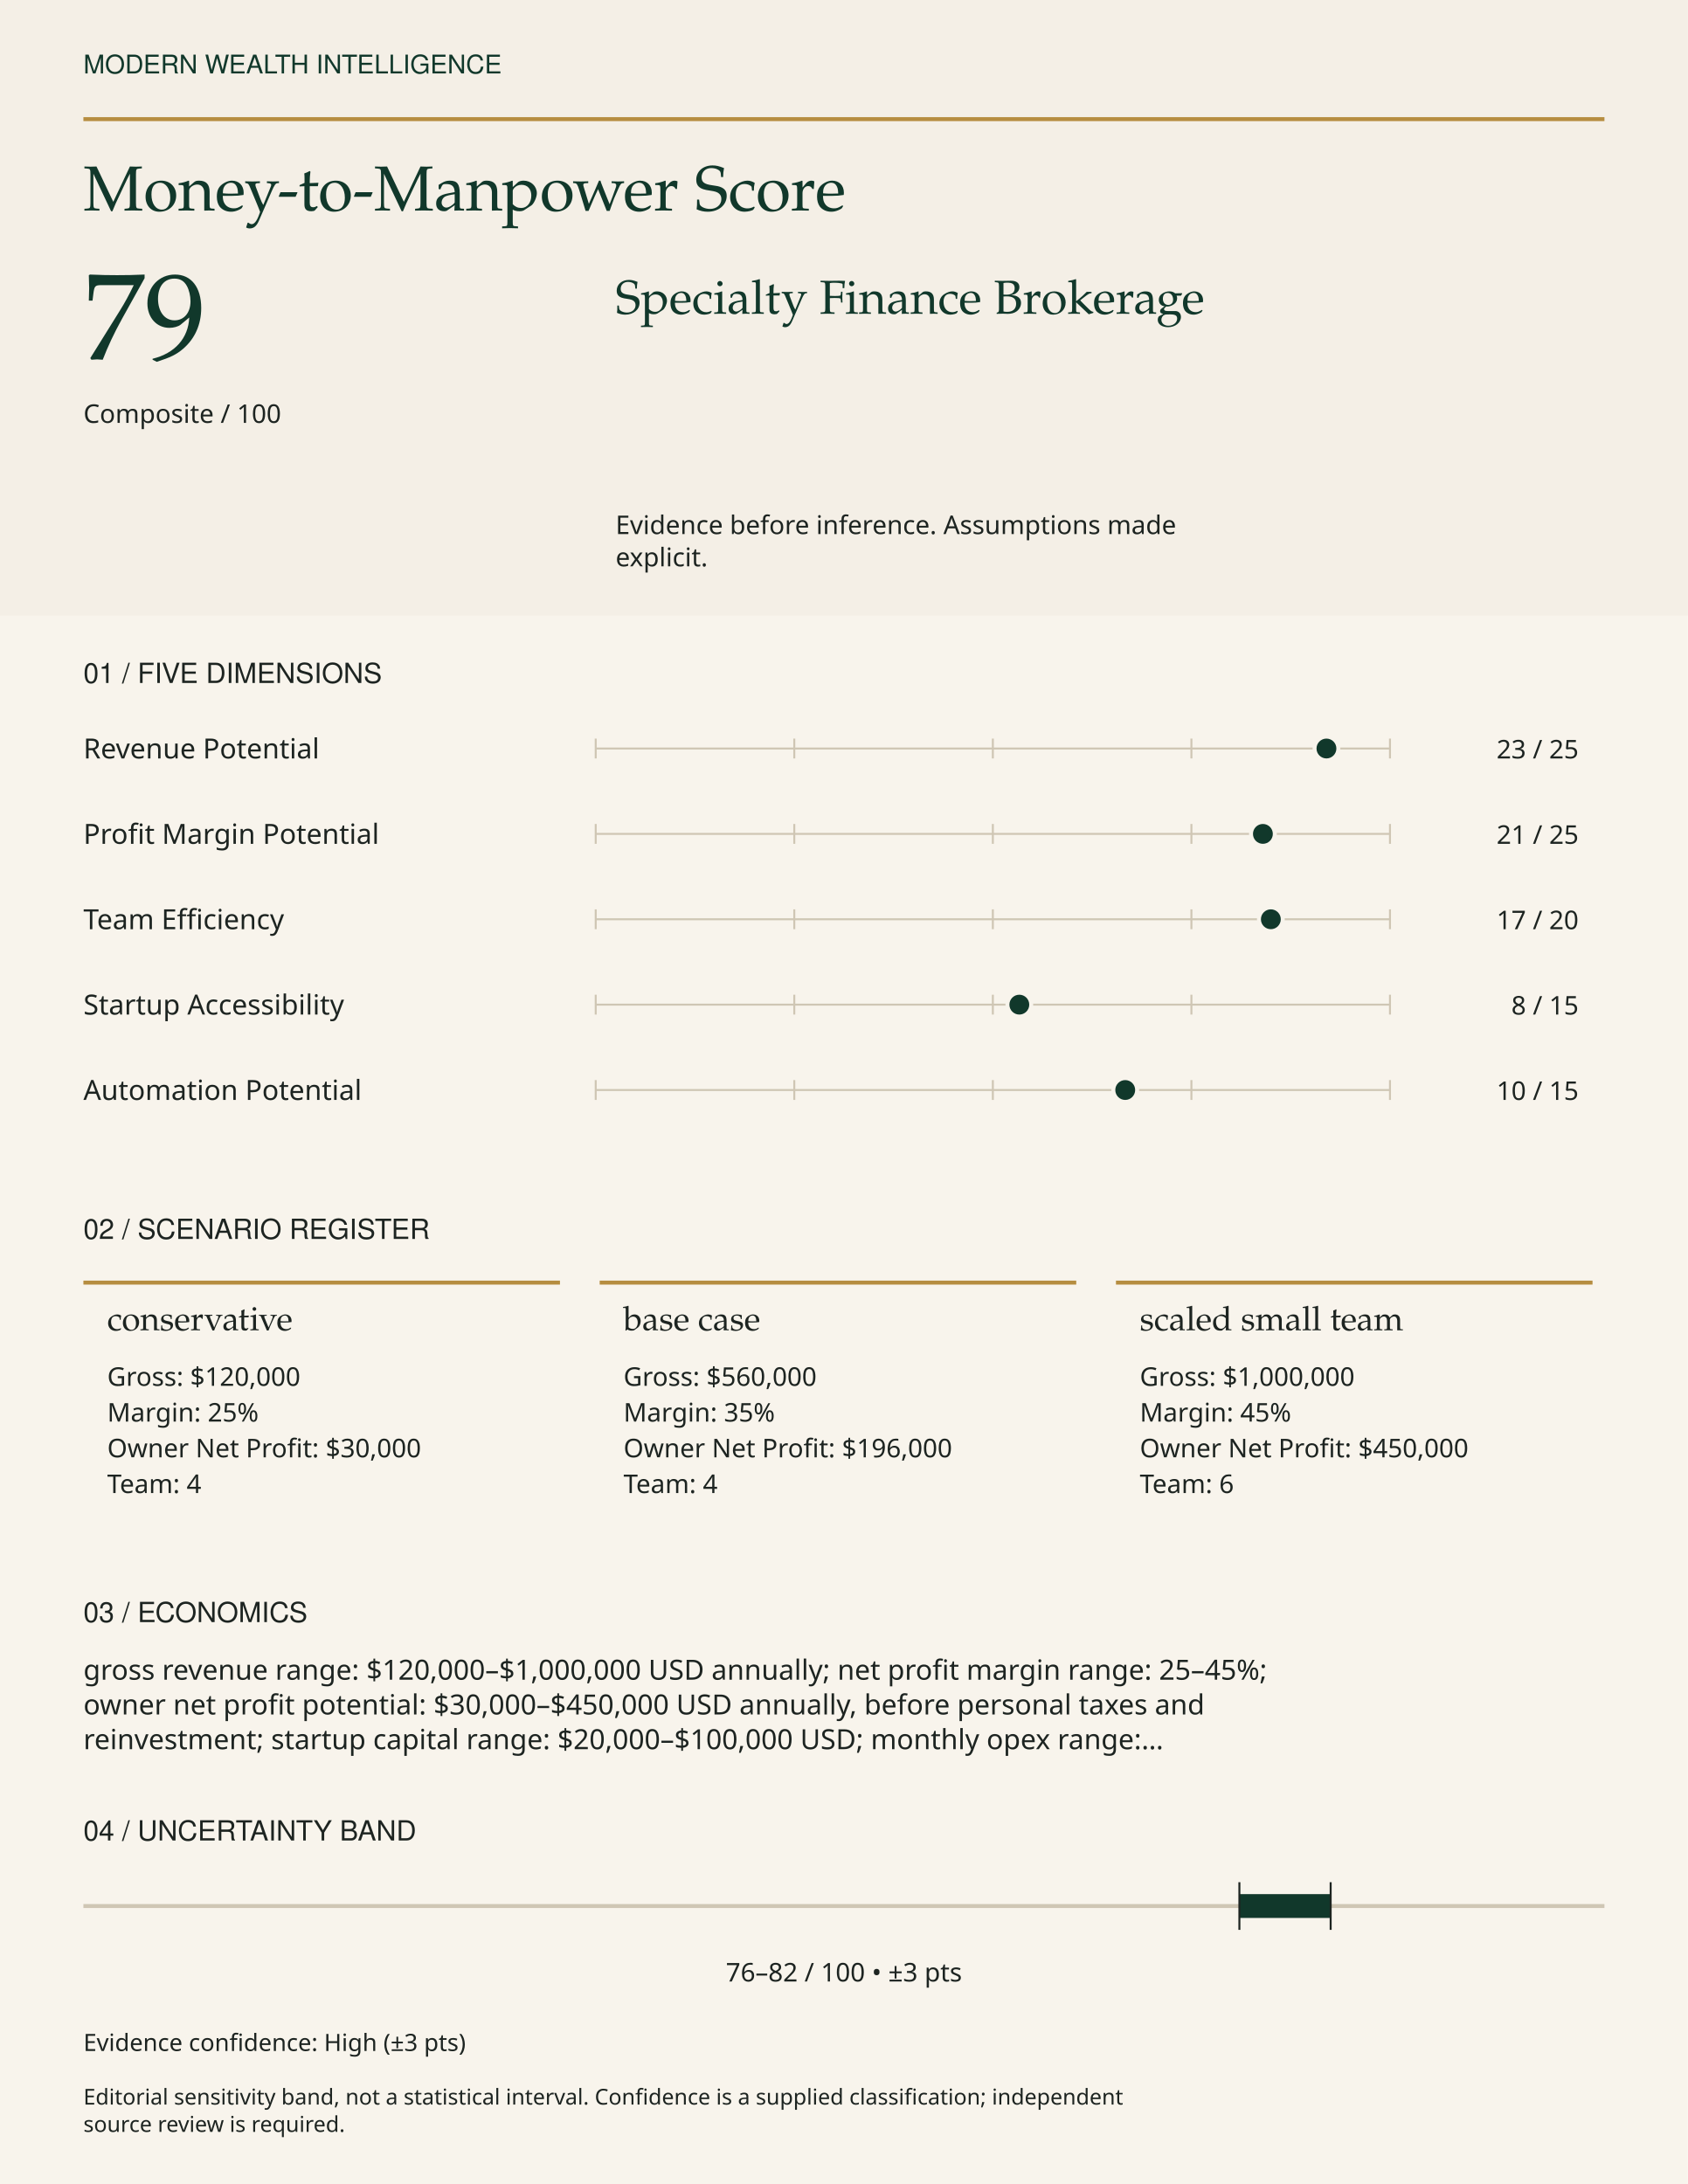
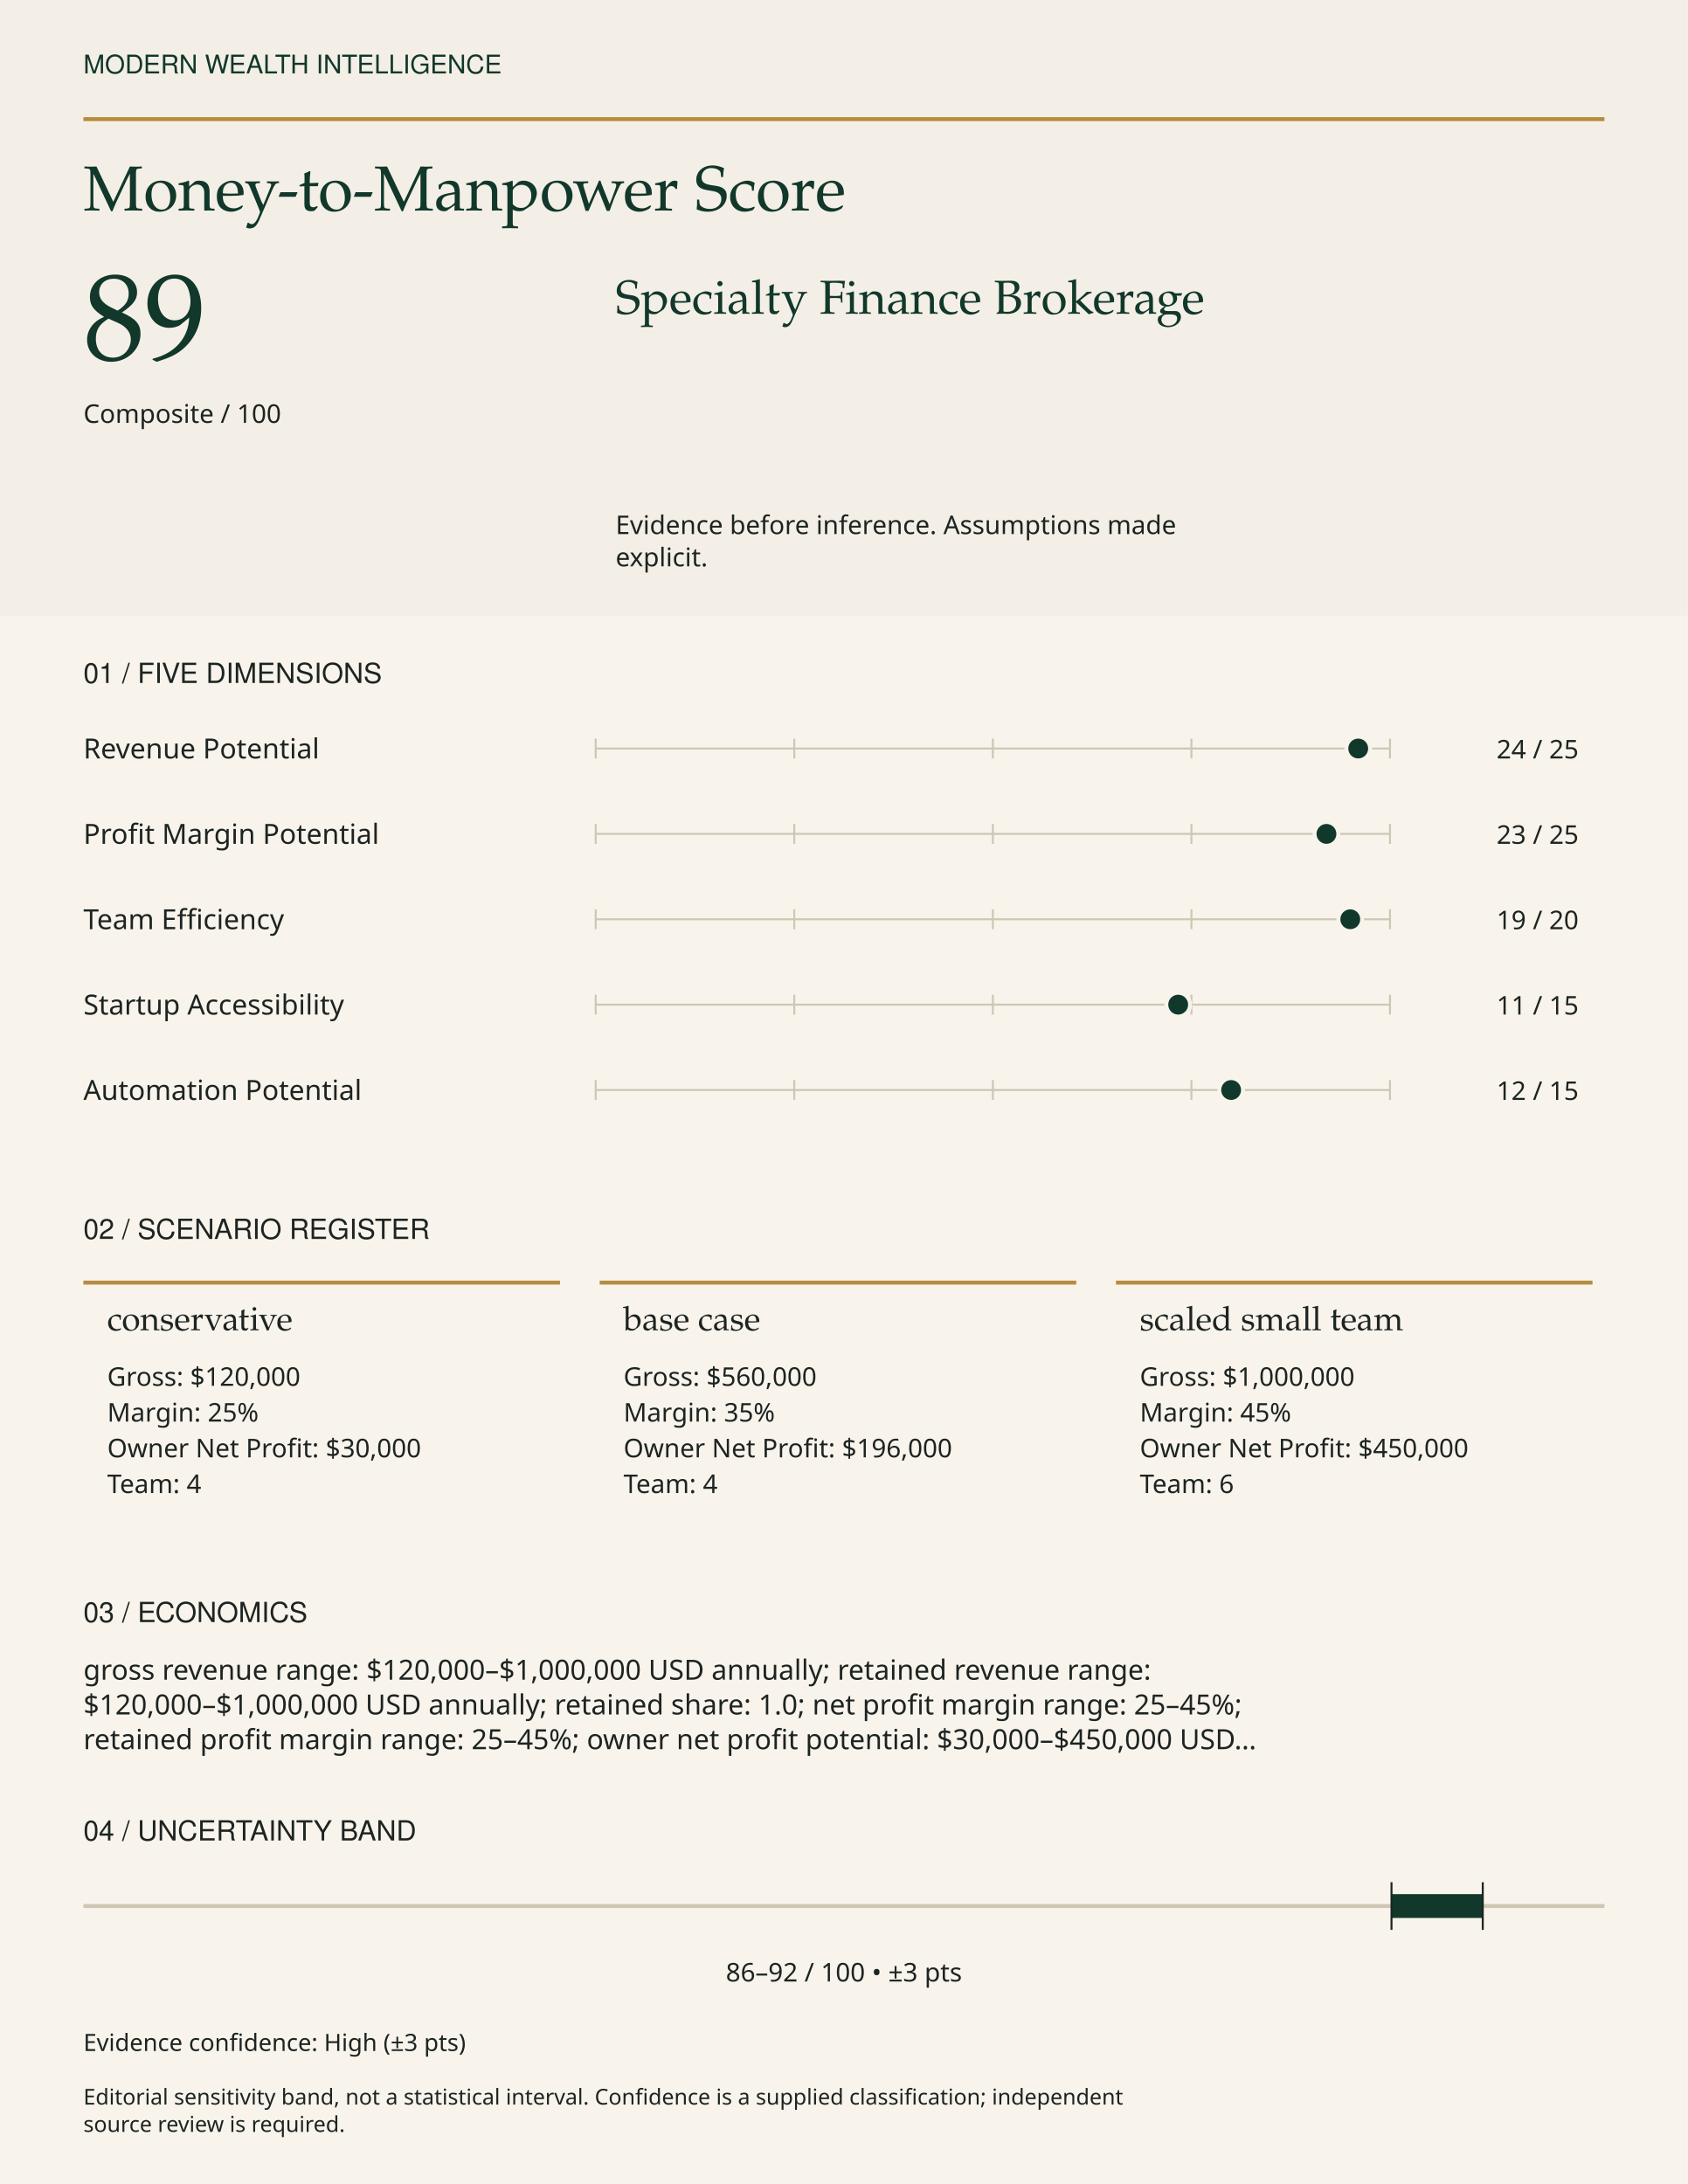
<svg xmlns="http://www.w3.org/2000/svg" viewBox="0 0 850 1100" role="img">
  <rect x="0" y="0" width="850" height="1100" fill="#F8F4EC" stroke="none" stroke-width="1" />
  <rect x="0" y="0" width="850" height="310" fill="#F4EFE6" stroke="none" stroke-width="1" />
  <text x="42" y="37" font-family="Helvetica, sans-serif" font-size="13" fill="#11382B" text-anchor="start" style="font-variant-numeric:tabular-nums">
    <tspan x="42" dy="0">MODERN WEALTH INTELLIGENCE</tspan>
  </text>
  <line x1="42" y1="60" x2="808" y2="60" stroke="#B68D40" stroke-width="2" />
  <text x="42" y="106" font-family="Palatino, Georgia, serif" font-size="32" fill="#11382B" text-anchor="start" style="font-variant-numeric:tabular-nums">
    <tspan x="42" dy="0">Money-to-Manpower Score</tspan>
  </text>
  <text x="42" y="181" font-family="Palatino, Georgia, serif" font-size="62" fill="#11382B" text-anchor="start" style="font-variant-numeric:tabular-nums">
-     <tspan x="42" dy="0">79</tspan>
+     <tspan x="42" dy="0">89</tspan>
  </text>
  <text x="42" y="213" font-family="Optima, Calibri, sans-serif" font-size="13" fill="#1D2421" text-anchor="start" style="font-variant-numeric:tabular-nums">
    <tspan x="42" dy="0">Composite / 100</tspan>
  </text>
  <text x="310" y="158" font-family="Palatino, Georgia, serif" font-size="24" fill="#11382B" text-anchor="start" style="font-variant-numeric:tabular-nums">
    <tspan x="310" dy="0">Specialty Finance Brokerage</tspan>
  </text>
  <text x="310" y="269" font-family="Optima, Calibri, sans-serif" font-size="13" fill="#1D2421" text-anchor="start" style="font-variant-numeric:tabular-nums">
    <tspan x="310" dy="0">Evidence before inference. Assumptions made</tspan>
    <tspan x="310" dy="16.25">explicit.</tspan>
  </text>
  <text x="42" y="344" font-family="Helvetica, sans-serif" font-size="14" fill="#1D2421" text-anchor="start" style="font-variant-numeric:tabular-nums">
    <tspan x="42" dy="0">01 / FIVE DIMENSIONS</tspan>
  </text>
  <text x="42" y="382" font-family="Optima, Calibri, sans-serif" font-size="14" fill="#1D2421" text-anchor="start" style="font-variant-numeric:tabular-nums">
    <tspan x="42" dy="0">Revenue Potential</tspan>
  </text>
  <text x="795" y="382" font-family="Optima, Calibri, sans-serif" font-size="13" fill="#1D2421" text-anchor="end" style="font-variant-numeric:tabular-nums">
-     <tspan x="795" dy="0">23 / 25</tspan>
+     <tspan x="795" dy="0">24 / 25</tspan>
  </text>
  <line x1="300" y1="377" x2="700" y2="377" stroke="#CFC6B4" stroke-width="1" />
  <line x1="300" y1="372" x2="300" y2="382" stroke="#CFC6B4" stroke-width="1" />
  <line x1="400" y1="372" x2="400" y2="382" stroke="#CFC6B4" stroke-width="1" />
  <line x1="500" y1="372" x2="500" y2="382" stroke="#CFC6B4" stroke-width="1" />
  <line x1="600" y1="372" x2="600" y2="382" stroke="#CFC6B4" stroke-width="1" />
  <line x1="700" y1="372" x2="700" y2="382" stroke="#CFC6B4" stroke-width="1" />
-   <circle cx="668.0" cy="377" r="6" fill="#11382B" stroke="#F8F4EC" stroke-width="2" />
+   <circle cx="684.0" cy="377" r="6" fill="#11382B" stroke="#F8F4EC" stroke-width="2" />
  <text x="42" y="425" font-family="Optima, Calibri, sans-serif" font-size="14" fill="#1D2421" text-anchor="start" style="font-variant-numeric:tabular-nums">
    <tspan x="42" dy="0">Profit Margin Potential</tspan>
  </text>
  <text x="795" y="425" font-family="Optima, Calibri, sans-serif" font-size="13" fill="#1D2421" text-anchor="end" style="font-variant-numeric:tabular-nums">
-     <tspan x="795" dy="0">21 / 25</tspan>
+     <tspan x="795" dy="0">23 / 25</tspan>
  </text>
  <line x1="300" y1="420" x2="700" y2="420" stroke="#CFC6B4" stroke-width="1" />
  <line x1="300" y1="415" x2="300" y2="425" stroke="#CFC6B4" stroke-width="1" />
  <line x1="400" y1="415" x2="400" y2="425" stroke="#CFC6B4" stroke-width="1" />
  <line x1="500" y1="415" x2="500" y2="425" stroke="#CFC6B4" stroke-width="1" />
  <line x1="600" y1="415" x2="600" y2="425" stroke="#CFC6B4" stroke-width="1" />
  <line x1="700" y1="415" x2="700" y2="425" stroke="#CFC6B4" stroke-width="1" />
-   <circle cx="636.0" cy="420" r="6" fill="#11382B" stroke="#F8F4EC" stroke-width="2" />
+   <circle cx="668.0" cy="420" r="6" fill="#11382B" stroke="#F8F4EC" stroke-width="2" />
  <text x="42" y="468" font-family="Optima, Calibri, sans-serif" font-size="14" fill="#1D2421" text-anchor="start" style="font-variant-numeric:tabular-nums">
    <tspan x="42" dy="0">Team Efficiency</tspan>
  </text>
  <text x="795" y="468" font-family="Optima, Calibri, sans-serif" font-size="13" fill="#1D2421" text-anchor="end" style="font-variant-numeric:tabular-nums">
-     <tspan x="795" dy="0">17 / 20</tspan>
+     <tspan x="795" dy="0">19 / 20</tspan>
  </text>
  <line x1="300" y1="463" x2="700" y2="463" stroke="#CFC6B4" stroke-width="1" />
  <line x1="300" y1="458" x2="300" y2="468" stroke="#CFC6B4" stroke-width="1" />
  <line x1="400" y1="458" x2="400" y2="468" stroke="#CFC6B4" stroke-width="1" />
  <line x1="500" y1="458" x2="500" y2="468" stroke="#CFC6B4" stroke-width="1" />
  <line x1="600" y1="458" x2="600" y2="468" stroke="#CFC6B4" stroke-width="1" />
  <line x1="700" y1="458" x2="700" y2="468" stroke="#CFC6B4" stroke-width="1" />
-   <circle cx="640.0" cy="463" r="6" fill="#11382B" stroke="#F8F4EC" stroke-width="2" />
+   <circle cx="680.0" cy="463" r="6" fill="#11382B" stroke="#F8F4EC" stroke-width="2" />
  <text x="42" y="511" font-family="Optima, Calibri, sans-serif" font-size="14" fill="#1D2421" text-anchor="start" style="font-variant-numeric:tabular-nums">
    <tspan x="42" dy="0">Startup Accessibility</tspan>
  </text>
  <text x="795" y="511" font-family="Optima, Calibri, sans-serif" font-size="13" fill="#1D2421" text-anchor="end" style="font-variant-numeric:tabular-nums">
-     <tspan x="795" dy="0">8 / 15</tspan>
+     <tspan x="795" dy="0">11 / 15</tspan>
  </text>
  <line x1="300" y1="506" x2="700" y2="506" stroke="#CFC6B4" stroke-width="1" />
  <line x1="300" y1="501" x2="300" y2="511" stroke="#CFC6B4" stroke-width="1" />
  <line x1="400" y1="501" x2="400" y2="511" stroke="#CFC6B4" stroke-width="1" />
  <line x1="500" y1="501" x2="500" y2="511" stroke="#CFC6B4" stroke-width="1" />
  <line x1="600" y1="501" x2="600" y2="511" stroke="#CFC6B4" stroke-width="1" />
  <line x1="700" y1="501" x2="700" y2="511" stroke="#CFC6B4" stroke-width="1" />
-   <circle cx="513.333" cy="506" r="6" fill="#11382B" stroke="#F8F4EC" stroke-width="2" />
+   <circle cx="593.333" cy="506" r="6" fill="#11382B" stroke="#F8F4EC" stroke-width="2" />
  <text x="42" y="554" font-family="Optima, Calibri, sans-serif" font-size="14" fill="#1D2421" text-anchor="start" style="font-variant-numeric:tabular-nums">
    <tspan x="42" dy="0">Automation Potential</tspan>
  </text>
  <text x="795" y="554" font-family="Optima, Calibri, sans-serif" font-size="13" fill="#1D2421" text-anchor="end" style="font-variant-numeric:tabular-nums">
-     <tspan x="795" dy="0">10 / 15</tspan>
+     <tspan x="795" dy="0">12 / 15</tspan>
  </text>
  <line x1="300" y1="549" x2="700" y2="549" stroke="#CFC6B4" stroke-width="1" />
  <line x1="300" y1="544" x2="300" y2="554" stroke="#CFC6B4" stroke-width="1" />
  <line x1="400" y1="544" x2="400" y2="554" stroke="#CFC6B4" stroke-width="1" />
  <line x1="500" y1="544" x2="500" y2="554" stroke="#CFC6B4" stroke-width="1" />
  <line x1="600" y1="544" x2="600" y2="554" stroke="#CFC6B4" stroke-width="1" />
  <line x1="700" y1="544" x2="700" y2="554" stroke="#CFC6B4" stroke-width="1" />
-   <circle cx="566.667" cy="549" r="6" fill="#11382B" stroke="#F8F4EC" stroke-width="2" />
+   <circle cx="620.0" cy="549" r="6" fill="#11382B" stroke="#F8F4EC" stroke-width="2" />
  <text x="42" y="624" font-family="Helvetica, sans-serif" font-size="14" fill="#1D2421" text-anchor="start" style="font-variant-numeric:tabular-nums">
    <tspan x="42" dy="0">02 / SCENARIO REGISTER</tspan>
  </text>
  <line x1="42" y1="646" x2="282" y2="646" stroke="#B68D40" stroke-width="2" />
  <text x="54" y="670" font-family="Palatino, Georgia, serif" font-size="17" fill="#1D2421" text-anchor="start" style="font-variant-numeric:tabular-nums">
    <tspan x="54" dy="0">conservative</tspan>
  </text>
  <text x="54" y="698" font-family="Optima, Calibri, sans-serif" font-size="13" fill="#1D2421" text-anchor="start" style="font-variant-numeric:tabular-nums">
    <tspan x="54" dy="0">Gross: $120,000</tspan>
  </text>
  <text x="54" y="716" font-family="Optima, Calibri, sans-serif" font-size="13" fill="#1D2421" text-anchor="start" style="font-variant-numeric:tabular-nums">
    <tspan x="54" dy="0">Margin: 25%</tspan>
  </text>
  <text x="54" y="734" font-family="Optima, Calibri, sans-serif" font-size="13" fill="#1D2421" text-anchor="start" style="font-variant-numeric:tabular-nums">
    <tspan x="54" dy="0">Owner Net Profit: $30,000</tspan>
  </text>
  <text x="54" y="752" font-family="Optima, Calibri, sans-serif" font-size="13" fill="#1D2421" text-anchor="start" style="font-variant-numeric:tabular-nums">
    <tspan x="54" dy="0">Team: 4</tspan>
  </text>
  <line x1="302" y1="646" x2="542" y2="646" stroke="#B68D40" stroke-width="2" />
  <text x="314" y="670" font-family="Palatino, Georgia, serif" font-size="17" fill="#1D2421" text-anchor="start" style="font-variant-numeric:tabular-nums">
    <tspan x="314" dy="0">base case</tspan>
  </text>
  <text x="314" y="698" font-family="Optima, Calibri, sans-serif" font-size="13" fill="#1D2421" text-anchor="start" style="font-variant-numeric:tabular-nums">
    <tspan x="314" dy="0">Gross: $560,000</tspan>
  </text>
  <text x="314" y="716" font-family="Optima, Calibri, sans-serif" font-size="13" fill="#1D2421" text-anchor="start" style="font-variant-numeric:tabular-nums">
    <tspan x="314" dy="0">Margin: 35%</tspan>
  </text>
  <text x="314" y="734" font-family="Optima, Calibri, sans-serif" font-size="13" fill="#1D2421" text-anchor="start" style="font-variant-numeric:tabular-nums">
    <tspan x="314" dy="0">Owner Net Profit: $196,000</tspan>
  </text>
  <text x="314" y="752" font-family="Optima, Calibri, sans-serif" font-size="13" fill="#1D2421" text-anchor="start" style="font-variant-numeric:tabular-nums">
    <tspan x="314" dy="0">Team: 4</tspan>
  </text>
  <line x1="562" y1="646" x2="802" y2="646" stroke="#B68D40" stroke-width="2" />
  <text x="574" y="670" font-family="Palatino, Georgia, serif" font-size="17" fill="#1D2421" text-anchor="start" style="font-variant-numeric:tabular-nums">
    <tspan x="574" dy="0">scaled small team</tspan>
  </text>
  <text x="574" y="698" font-family="Optima, Calibri, sans-serif" font-size="13" fill="#1D2421" text-anchor="start" style="font-variant-numeric:tabular-nums">
    <tspan x="574" dy="0">Gross: $1,000,000</tspan>
  </text>
  <text x="574" y="716" font-family="Optima, Calibri, sans-serif" font-size="13" fill="#1D2421" text-anchor="start" style="font-variant-numeric:tabular-nums">
    <tspan x="574" dy="0">Margin: 45%</tspan>
  </text>
  <text x="574" y="734" font-family="Optima, Calibri, sans-serif" font-size="13" fill="#1D2421" text-anchor="start" style="font-variant-numeric:tabular-nums">
    <tspan x="574" dy="0">Owner Net Profit: $450,000</tspan>
  </text>
  <text x="574" y="752" font-family="Optima, Calibri, sans-serif" font-size="13" fill="#1D2421" text-anchor="start" style="font-variant-numeric:tabular-nums">
    <tspan x="574" dy="0">Team: 6</tspan>
  </text>
  <text x="42" y="817" font-family="Helvetica, sans-serif" font-size="14" fill="#1D2421" text-anchor="start" style="font-variant-numeric:tabular-nums">
    <tspan x="42" dy="0">03 / ECONOMICS</tspan>
  </text>
  <text x="42" y="846" font-family="Optima, Calibri, sans-serif" font-size="14" fill="#1D2421" text-anchor="start" style="font-variant-numeric:tabular-nums">
-     <tspan x="42" dy="0">gross revenue range: $120,000–$1,000,000 USD annually; net profit margin range: 25–45%;</tspan>
-     <tspan x="42" dy="17.5">owner net profit potential: $30,000–$450,000 USD annually, before personal taxes and</tspan>
-     <tspan x="42" dy="17.5">reinvestment; startup capital range: $20,000–$100,000 USD; monthly opex range:…</tspan>
+     <tspan x="42" dy="0">gross revenue range: $120,000–$1,000,000 USD annually; retained revenue range:</tspan>
+     <tspan x="42" dy="17.5">$120,000–$1,000,000 USD annually; retained share: 1.0; net profit margin range: 25–45%;</tspan>
+     <tspan x="42" dy="17.5">retained profit margin range: 25–45%; owner net profit potential: $30,000–$450,000 USD…</tspan>
  </text>
  <text x="42" y="927" font-family="Helvetica, sans-serif" font-size="14" fill="#1D2421" text-anchor="start" style="font-variant-numeric:tabular-nums">
    <tspan x="42" dy="0">04 / UNCERTAINTY BAND</tspan>
  </text>
  <line x1="42" y1="960" x2="808" y2="960" stroke="#CFC6B4" stroke-width="2" />
-   <rect x="624.16" y="954" width="45.96" height="12" fill="#11382B" stroke="none" stroke-width="1" />
-   <line x1="624.16" y1="948" x2="624.16" y2="972" stroke="#1D2421" stroke-width="1" />
-   <line x1="670.12" y1="948" x2="670.12" y2="972" stroke="#1D2421" stroke-width="1" />
+   <rect x="700.76" y="954" width="45.96" height="12" fill="#11382B" stroke="none" stroke-width="1" />
+   <line x1="700.76" y1="948" x2="700.76" y2="972" stroke="#1D2421" stroke-width="1" />
+   <line x1="746.72" y1="948" x2="746.72" y2="972" stroke="#1D2421" stroke-width="1" />
  <text x="425" y="998" font-family="Optima, Calibri, sans-serif" font-size="13" fill="#1D2421" text-anchor="middle" style="font-variant-numeric:tabular-nums">
-     <tspan x="425" dy="0">76–82 / 100 • ±3 pts</tspan>
+     <tspan x="425" dy="0">86–92 / 100 • ±3 pts</tspan>
  </text>
  <text x="42" y="1033" font-family="Optima, Calibri, sans-serif" font-size="12" fill="#1D2421" text-anchor="start" style="font-variant-numeric:tabular-nums">
    <tspan x="42" dy="0">Evidence confidence: High (±3 pts)</tspan>
  </text>
  <text x="42" y="1060" font-family="Optima, Calibri, sans-serif" font-size="11" fill="#1D2421" text-anchor="start" style="font-variant-numeric:tabular-nums">
    <tspan x="42" dy="0">Editorial sensitivity band, not a statistical interval. Confidence is a supplied classification; independent</tspan>
    <tspan x="42" dy="13.75">source review is required.</tspan>
  </text>
</svg>
